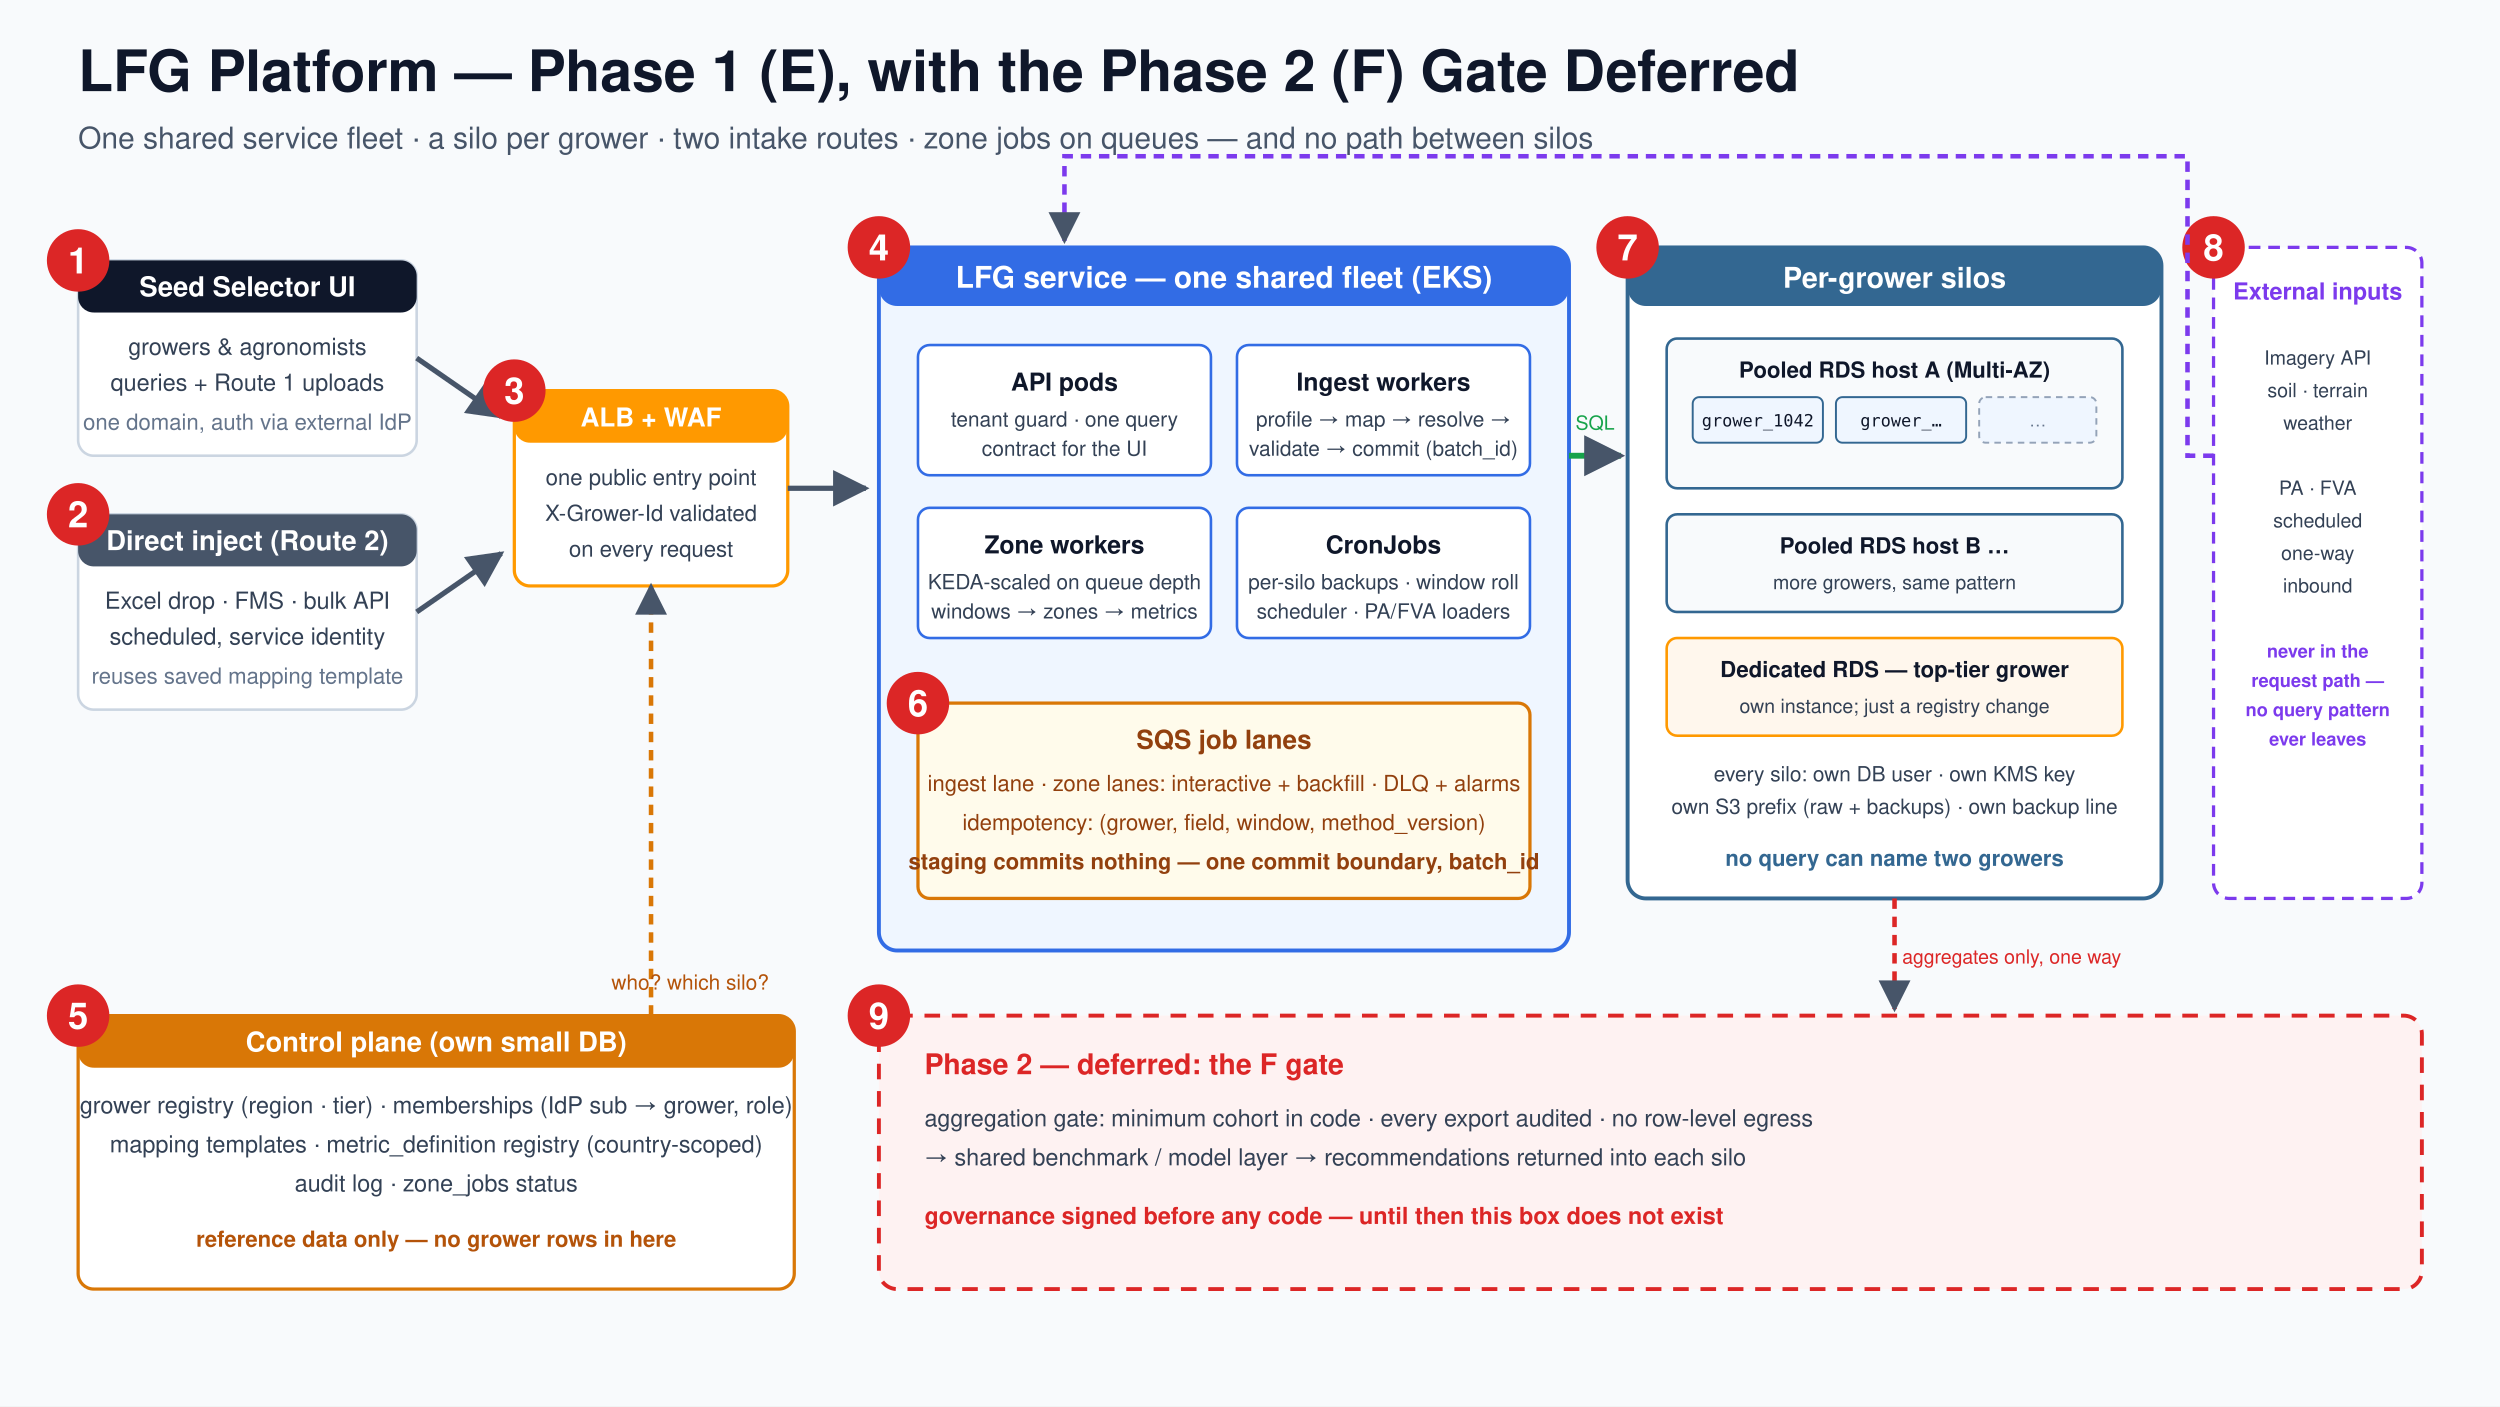
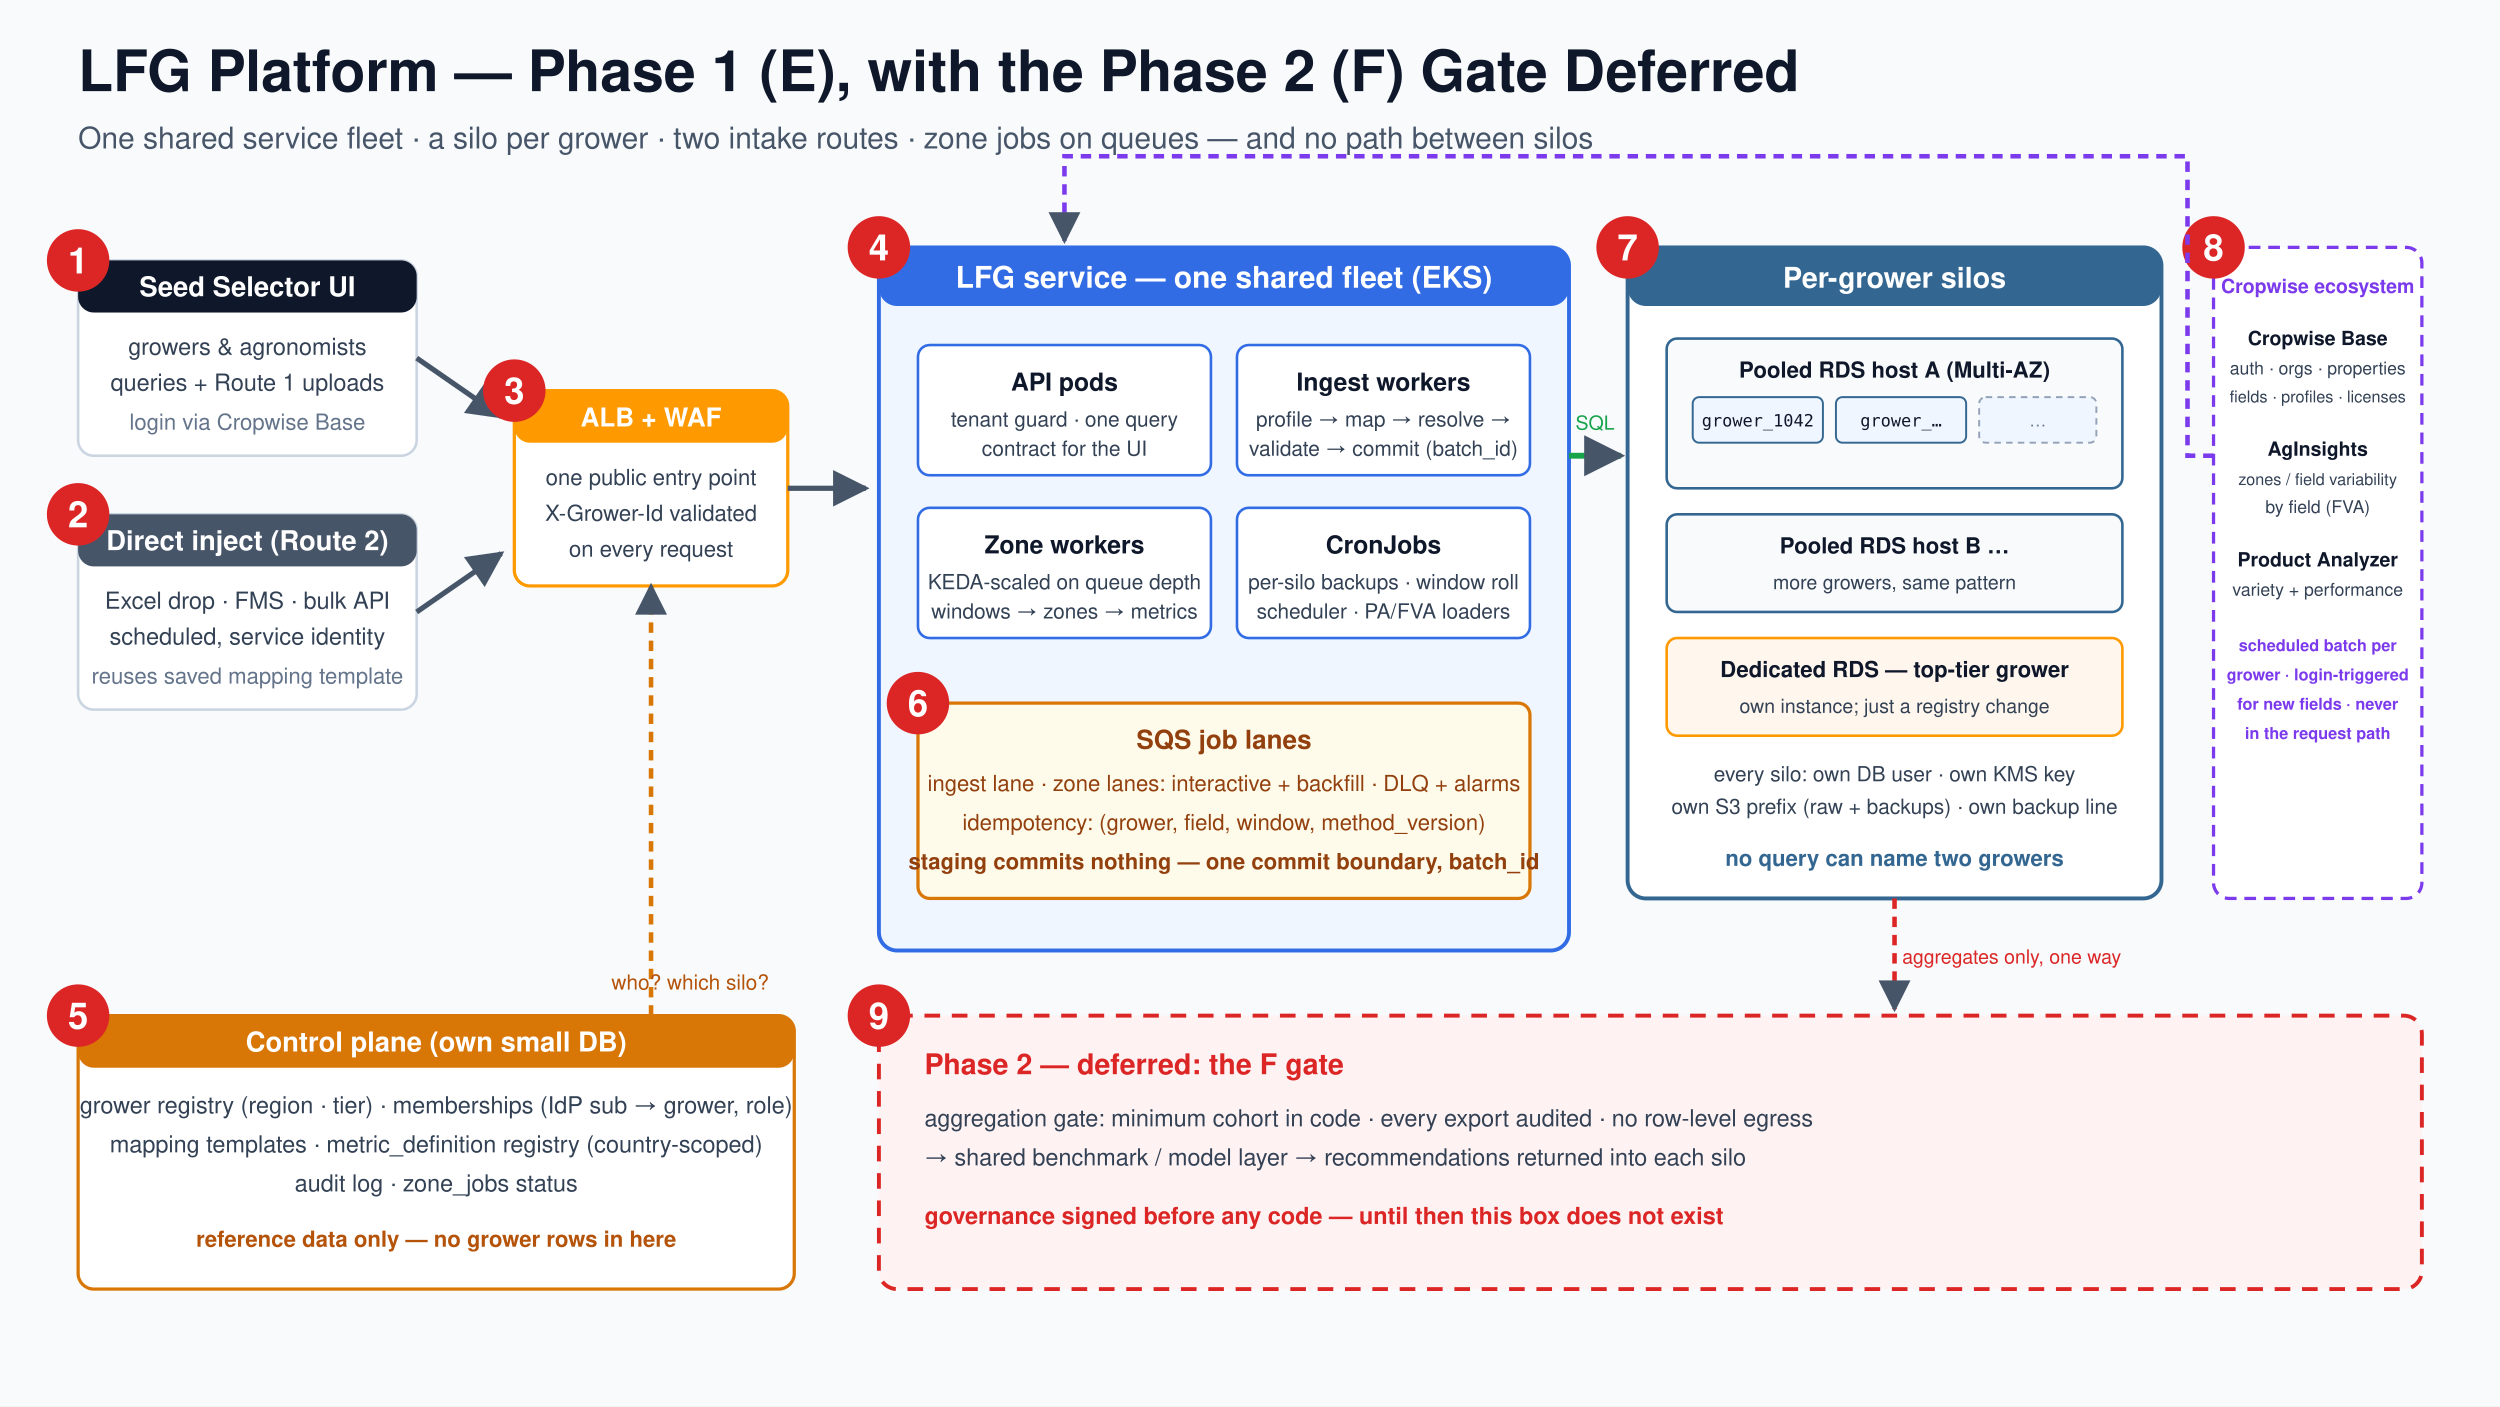
<svg xmlns="http://www.w3.org/2000/svg" width="3840" height="2160" viewBox="0 0 3840 2160" font-family="Helvetica, Arial, sans-serif">
  <defs>
    <marker id="arrow" viewBox="0 0 10 10" refX="9" refY="5" markerWidth="7" markerHeight="7" orient="auto-start-reverse">
      <path d="M 0 0 L 10 5 L 0 10 z" fill="#475569" />
    </marker>
  </defs>
  <rect width="3840" height="2160" fill="#f8fafc" />
  <text x="120" y="140" font-size="88" font-weight="bold" fill="#0f172a">LFG Platform — Phase 1 (E), with the Phase 2 (F) Gate Deferred</text>
  <text x="120" y="228" font-size="46" fill="#475569">One shared service fleet · a silo per grower · two intake routes · zone jobs on queues — and no path between silos</text>
  <rect x="120" y="400" width="520" height="300" rx="24" fill="#ffffff" stroke="#cbd5e1" stroke-width="4" />
  <rect x="120" y="400" width="520" height="80" rx="24" fill="#0f172a" />
  <text x="380" y="455" font-size="42" font-weight="bold" fill="#ffffff" text-anchor="middle">Seed Selector UI</text>
  <text x="380" y="545" font-size="36" fill="#334155" text-anchor="middle">growers &amp; agronomists</text>
  <text x="380" y="600" font-size="36" fill="#334155" text-anchor="middle">queries + Route 1 uploads</text>
-   <text x="380" y="660" font-size="34" fill="#64748b" text-anchor="middle">one domain, auth via external IdP</text>
+   <text x="380" y="660" font-size="34" fill="#64748b" text-anchor="middle">login via Cropwise Base</text>
  <circle cx="120" cy="400" r="48" fill="#dc2626" />
  <text x="120" y="420" font-size="56" font-weight="bold" fill="#ffffff" text-anchor="middle">1</text>
  <rect x="120" y="790" width="520" height="300" rx="24" fill="#ffffff" stroke="#cbd5e1" stroke-width="4" />
  <rect x="120" y="790" width="520" height="80" rx="24" fill="#475569" />
  <text x="380" y="845" font-size="42" font-weight="bold" fill="#ffffff" text-anchor="middle">Direct inject (Route 2)</text>
  <text x="380" y="935" font-size="36" fill="#334155" text-anchor="middle">Excel drop · FMS · bulk API</text>
  <text x="380" y="990" font-size="36" fill="#334155" text-anchor="middle">scheduled, service identity</text>
  <text x="380" y="1050" font-size="34" fill="#64748b" text-anchor="middle">reuses saved mapping template</text>
  <circle cx="120" cy="790" r="48" fill="#dc2626" />
  <text x="120" y="810" font-size="56" font-weight="bold" fill="#ffffff" text-anchor="middle">2</text>
  <line x1="640" y1="550" x2="770" y2="640" stroke="#475569" stroke-width="8" marker-end="url(#arrow)" />
  <line x1="640" y1="940" x2="770" y2="850" stroke="#475569" stroke-width="8" marker-end="url(#arrow)" />
  <rect x="790" y="600" width="420" height="300" rx="24" fill="#ffffff" stroke="#FF9900" stroke-width="5" />
  <rect x="790" y="600" width="420" height="80" rx="24" fill="#FF9900" />
  <text x="1000" y="655" font-size="40" font-weight="bold" fill="#ffffff" text-anchor="middle">ALB + WAF</text>
  <text x="1000" y="745" font-size="34" fill="#334155" text-anchor="middle">one public entry point</text>
  <text x="1000" y="800" font-size="34" fill="#334155" text-anchor="middle">X-Grower-Id validated</text>
  <text x="1000" y="855" font-size="34" fill="#334155" text-anchor="middle">on every request</text>
  <circle cx="790" cy="600" r="48" fill="#dc2626" />
  <text x="790" y="620" font-size="56" font-weight="bold" fill="#ffffff" text-anchor="middle">3</text>
  <line x1="1210" y1="750" x2="1330" y2="750" stroke="#475569" stroke-width="8" marker-end="url(#arrow)" />
  <rect x="1350" y="380" width="1060" height="1080" rx="28" fill="#eff6ff" stroke="#326CE5" stroke-width="6" />
  <rect x="1350" y="380" width="1060" height="90" rx="28" fill="#326CE5" />
  <text x="1880" y="442" font-size="46" font-weight="bold" fill="#ffffff" text-anchor="middle">LFG service — one shared fleet (EKS)</text>
  <circle cx="1350" cy="380" r="48" fill="#dc2626" />
  <text x="1350" y="400" font-size="56" font-weight="bold" fill="#ffffff" text-anchor="middle">4</text>
  <rect x="1410" y="530" width="450" height="200" rx="18" fill="#ffffff" stroke="#326CE5" stroke-width="4" />
  <text x="1635" y="600" font-size="38" font-weight="bold" fill="#0f172a" text-anchor="middle">API pods</text>
  <text x="1635" y="655" font-size="32" fill="#334155" text-anchor="middle">tenant guard · one query</text>
  <text x="1635" y="700" font-size="32" fill="#334155" text-anchor="middle">contract for the UI</text>
  <rect x="1900" y="530" width="450" height="200" rx="18" fill="#ffffff" stroke="#326CE5" stroke-width="4" />
  <text x="2125" y="600" font-size="38" font-weight="bold" fill="#0f172a" text-anchor="middle">Ingest workers</text>
  <text x="2125" y="655" font-size="32" fill="#334155" text-anchor="middle">profile → map → resolve →</text>
  <text x="2125" y="700" font-size="32" fill="#334155" text-anchor="middle">validate → commit (batch_id)</text>
  <rect x="1410" y="780" width="450" height="200" rx="18" fill="#ffffff" stroke="#326CE5" stroke-width="4" />
  <text x="1635" y="850" font-size="38" font-weight="bold" fill="#0f172a" text-anchor="middle">Zone workers</text>
  <text x="1635" y="905" font-size="32" fill="#334155" text-anchor="middle">KEDA-scaled on queue depth</text>
  <text x="1635" y="950" font-size="32" fill="#334155" text-anchor="middle">windows → zones → metrics</text>
  <rect x="1900" y="780" width="450" height="200" rx="18" fill="#ffffff" stroke="#326CE5" stroke-width="4" />
  <text x="2125" y="850" font-size="38" font-weight="bold" fill="#0f172a" text-anchor="middle">CronJobs</text>
  <text x="2125" y="905" font-size="32" fill="#334155" text-anchor="middle">per-silo backups · window roll</text>
  <text x="2125" y="950" font-size="32" fill="#334155" text-anchor="middle">scheduler · PA/FVA loaders</text>
  <rect x="1410" y="1080" width="940" height="300" rx="18" fill="#fffbeb" stroke="#d97706" stroke-width="5" />
  <text x="1880" y="1150" font-size="40" font-weight="bold" fill="#92400e" text-anchor="middle">SQS job lanes</text>
  <text x="1880" y="1215" font-size="34" fill="#92400e" text-anchor="middle">ingest lane · zone lanes: interactive + backfill · DLQ + alarms</text>
  <text x="1880" y="1275" font-size="34" fill="#92400e" text-anchor="middle">idempotency: (grower, field, window, method_version)</text>
  <text x="1880" y="1335" font-size="34" font-weight="bold" fill="#92400e" text-anchor="middle">staging commits nothing — one commit boundary, batch_id</text>
  <circle cx="1410" cy="1080" r="48" fill="#dc2626" />
  <text x="1410" y="1100" font-size="56" font-weight="bold" fill="#ffffff" text-anchor="middle">6</text>
  <rect x="120" y="1560" width="1100" height="420" rx="24" fill="#ffffff" stroke="#d97706" stroke-width="5" />
  <rect x="120" y="1560" width="1100" height="80" rx="24" fill="#d97706" />
  <text x="670" y="1615" font-size="42" font-weight="bold" fill="#ffffff" text-anchor="middle">Control plane (own small DB)</text>
  <text x="670" y="1710" font-size="36" fill="#334155" text-anchor="middle">grower registry (region · tier) · memberships (IdP sub → grower, role)</text>
  <text x="670" y="1770" font-size="36" fill="#334155" text-anchor="middle">mapping templates · metric_definition registry (country-scoped)</text>
  <text x="670" y="1830" font-size="36" fill="#334155" text-anchor="middle">audit log · zone_jobs status</text>
  <text x="670" y="1915" font-size="34" font-weight="bold" fill="#b45309" text-anchor="middle">reference data only — no grower rows in here</text>
  <circle cx="120" cy="1560" r="48" fill="#dc2626" />
  <text x="120" y="1580" font-size="56" font-weight="bold" fill="#ffffff" text-anchor="middle">5</text>
  <polyline points="1000,900 1000,1560" fill="none" stroke="#d97706" stroke-width="7" stroke-dasharray="16 12" marker-start="url(#arrow)" />
  <text x="1060" y="1520" font-size="32" fill="#b45309" text-anchor="middle">who? which silo?</text>
  <rect x="2500" y="380" width="820" height="1000" rx="28" fill="#ffffff" stroke="#336791" stroke-width="6" />
  <rect x="2500" y="380" width="820" height="90" rx="28" fill="#336791" />
  <text x="2910" y="442" font-size="44" font-weight="bold" fill="#ffffff" text-anchor="middle">Per-grower silos</text>
  <circle cx="2500" cy="380" r="48" fill="#dc2626" />
  <text x="2500" y="400" font-size="56" font-weight="bold" fill="#ffffff" text-anchor="middle">7</text>
  <rect x="2560" y="520" width="700" height="230" rx="16" fill="#f8fafc" stroke="#336791" stroke-width="4" />
  <text x="2910" y="580" font-size="34" font-weight="bold" fill="#0f172a" text-anchor="middle">Pooled RDS host A (Multi-AZ)</text>
  <rect x="2600" y="610" width="200" height="70" rx="10" fill="#eff6ff" stroke="#336791" stroke-width="3" />
  <text x="2700" y="655" font-size="26" font-family="Menlo, monospace" fill="#0f172a" text-anchor="middle">grower_1042</text>
  <rect x="2820" y="610" width="200" height="70" rx="10" fill="#eff6ff" stroke="#336791" stroke-width="3" />
  <text x="2920" y="655" font-size="26" font-family="Menlo, monospace" fill="#0f172a" text-anchor="middle">grower_…</text>
  <rect x="3040" y="610" width="180" height="70" rx="10" fill="#eff6ff" stroke="#94a3b8" stroke-width="3" stroke-dasharray="10 8" />
  <text x="3130" y="655" font-size="26" fill="#64748b" text-anchor="middle">…</text>
  <rect x="2560" y="790" width="700" height="150" rx="16" fill="#f8fafc" stroke="#336791" stroke-width="4" />
  <text x="2910" y="850" font-size="34" font-weight="bold" fill="#0f172a" text-anchor="middle">Pooled RDS host B …</text>
  <text x="2910" y="905" font-size="30" fill="#334155" text-anchor="middle">more growers, same pattern</text>
  <rect x="2560" y="980" width="700" height="150" rx="16" fill="#fff7ed" stroke="#FF9900" stroke-width="4" />
  <text x="2910" y="1040" font-size="34" font-weight="bold" fill="#0f172a" text-anchor="middle">Dedicated RDS — top-tier grower</text>
  <text x="2910" y="1095" font-size="30" fill="#334155" text-anchor="middle">own instance; just a registry change</text>
  <text x="2910" y="1200" font-size="32" fill="#334155" text-anchor="middle">every silo: own DB user · own KMS key</text>
  <text x="2910" y="1250" font-size="32" fill="#334155" text-anchor="middle">own S3 prefix (raw + backups) · own backup line</text>
  <text x="2910" y="1330" font-size="34" font-weight="bold" fill="#336791" text-anchor="middle">no query can name two growers</text>
  <line x1="2410" y1="700" x2="2490" y2="700" stroke="#16a34a" stroke-width="9" marker-end="url(#arrow)" />
  <text x="2450" y="660" font-size="30" fill="#16a34a" text-anchor="middle">SQL</text>
  <rect x="3400" y="380" width="320" height="1000" rx="24" fill="#ffffff" stroke="#7c3aed" stroke-width="5" stroke-dasharray="18 12" />
-   <text x="3560" y="460" font-size="36" font-weight="bold" fill="#7c3aed" text-anchor="middle">External inputs</text>
-   <text x="3560" y="560" font-size="30" fill="#334155" text-anchor="middle">Imagery API</text>
-   <text x="3560" y="610" font-size="30" fill="#334155" text-anchor="middle">soil · terrain</text>
-   <text x="3560" y="660" font-size="30" fill="#334155" text-anchor="middle">weather</text>
-   <text x="3560" y="760" font-size="30" fill="#334155" text-anchor="middle">PA · FVA</text>
-   <text x="3560" y="810" font-size="30" fill="#334155" text-anchor="middle">scheduled</text>
-   <text x="3560" y="860" font-size="30" fill="#334155" text-anchor="middle">one-way</text>
-   <text x="3560" y="910" font-size="30" fill="#334155" text-anchor="middle">inbound</text>
-   <text x="3560" y="1010" font-size="28" font-weight="bold" fill="#7c3aed" text-anchor="middle">never in the</text>
-   <text x="3560" y="1055" font-size="28" font-weight="bold" fill="#7c3aed" text-anchor="middle">request path —</text>
-   <text x="3560" y="1100" font-size="28" font-weight="bold" fill="#7c3aed" text-anchor="middle">no query pattern</text>
-   <text x="3560" y="1145" font-size="28" font-weight="bold" fill="#7c3aed" text-anchor="middle">ever leaves</text>
+   <text x="3560" y="450" font-size="30" font-weight="bold" fill="#7c3aed" text-anchor="middle">Cropwise ecosystem</text>
+   <text x="3560" y="530" font-size="30" font-weight="bold" fill="#0f172a" text-anchor="middle">Cropwise Base</text>
+   <text x="3560" y="575" font-size="27" fill="#334155" text-anchor="middle">auth · orgs · properties</text>
+   <text x="3560" y="618" font-size="25" fill="#334155" text-anchor="middle">fields · profiles · licenses</text>
+   <text x="3560" y="700" font-size="30" font-weight="bold" fill="#0f172a" text-anchor="middle">AgInsights</text>
+   <text x="3560" y="745" font-size="25" fill="#334155" text-anchor="middle">zones / field variability</text>
+   <text x="3560" y="788" font-size="27" fill="#334155" text-anchor="middle">by field (FVA)</text>
+   <text x="3560" y="870" font-size="30" font-weight="bold" fill="#0f172a" text-anchor="middle">Product Analyzer</text>
+   <text x="3560" y="915" font-size="27" fill="#334155" text-anchor="middle">variety + performance</text>
+   <text x="3560" y="1000" font-size="25" font-weight="bold" fill="#7c3aed" text-anchor="middle">scheduled batch per</text>
+   <text x="3560" y="1045" font-size="25" font-weight="bold" fill="#7c3aed" text-anchor="middle">grower · login-triggered</text>
+   <text x="3560" y="1090" font-size="25" font-weight="bold" fill="#7c3aed" text-anchor="middle">for new fields · never</text>
+   <text x="3560" y="1135" font-size="25" font-weight="bold" fill="#7c3aed" text-anchor="middle">in the request path</text>
  <circle cx="3400" cy="380" r="48" fill="#dc2626" />
  <text x="3400" y="400" font-size="56" font-weight="bold" fill="#ffffff" text-anchor="middle">8</text>
  <polyline points="3400,700 3360,700 3360,240 1635,240 1635,370" fill="none" stroke="#7c3aed" stroke-width="7" stroke-dasharray="16 12" marker-end="url(#arrow)" />
  <rect x="1350" y="1560" width="2370" height="420" rx="28" fill="#fef2f2" stroke="#dc2626" stroke-width="6" stroke-dasharray="24 18" />
  <text x="1420" y="1650" font-size="44" font-weight="bold" fill="#dc2626">Phase 2 — deferred: the F gate</text>
  <text x="1420" y="1730" font-size="36" fill="#334155">aggregation gate: minimum cohort in code · every export audited · no row-level egress</text>
  <text x="1420" y="1790" font-size="36" fill="#334155">→ shared benchmark / model layer → recommendations returned into each silo</text>
  <text x="1420" y="1880" font-size="36" font-weight="bold" fill="#dc2626">governance signed before any code — until then this box does not exist</text>
  <circle cx="1350" cy="1560" r="48" fill="#dc2626" />
  <text x="1350" y="1580" font-size="56" font-weight="bold" fill="#ffffff" text-anchor="middle">9</text>
  <line x1="2910" y1="1380" x2="2910" y2="1550" stroke="#dc2626" stroke-width="7" stroke-dasharray="16 12" marker-end="url(#arrow)" />
  <text x="3090" y="1480" font-size="30" fill="#dc2626" text-anchor="middle">aggregates only, one way</text>
</svg>
